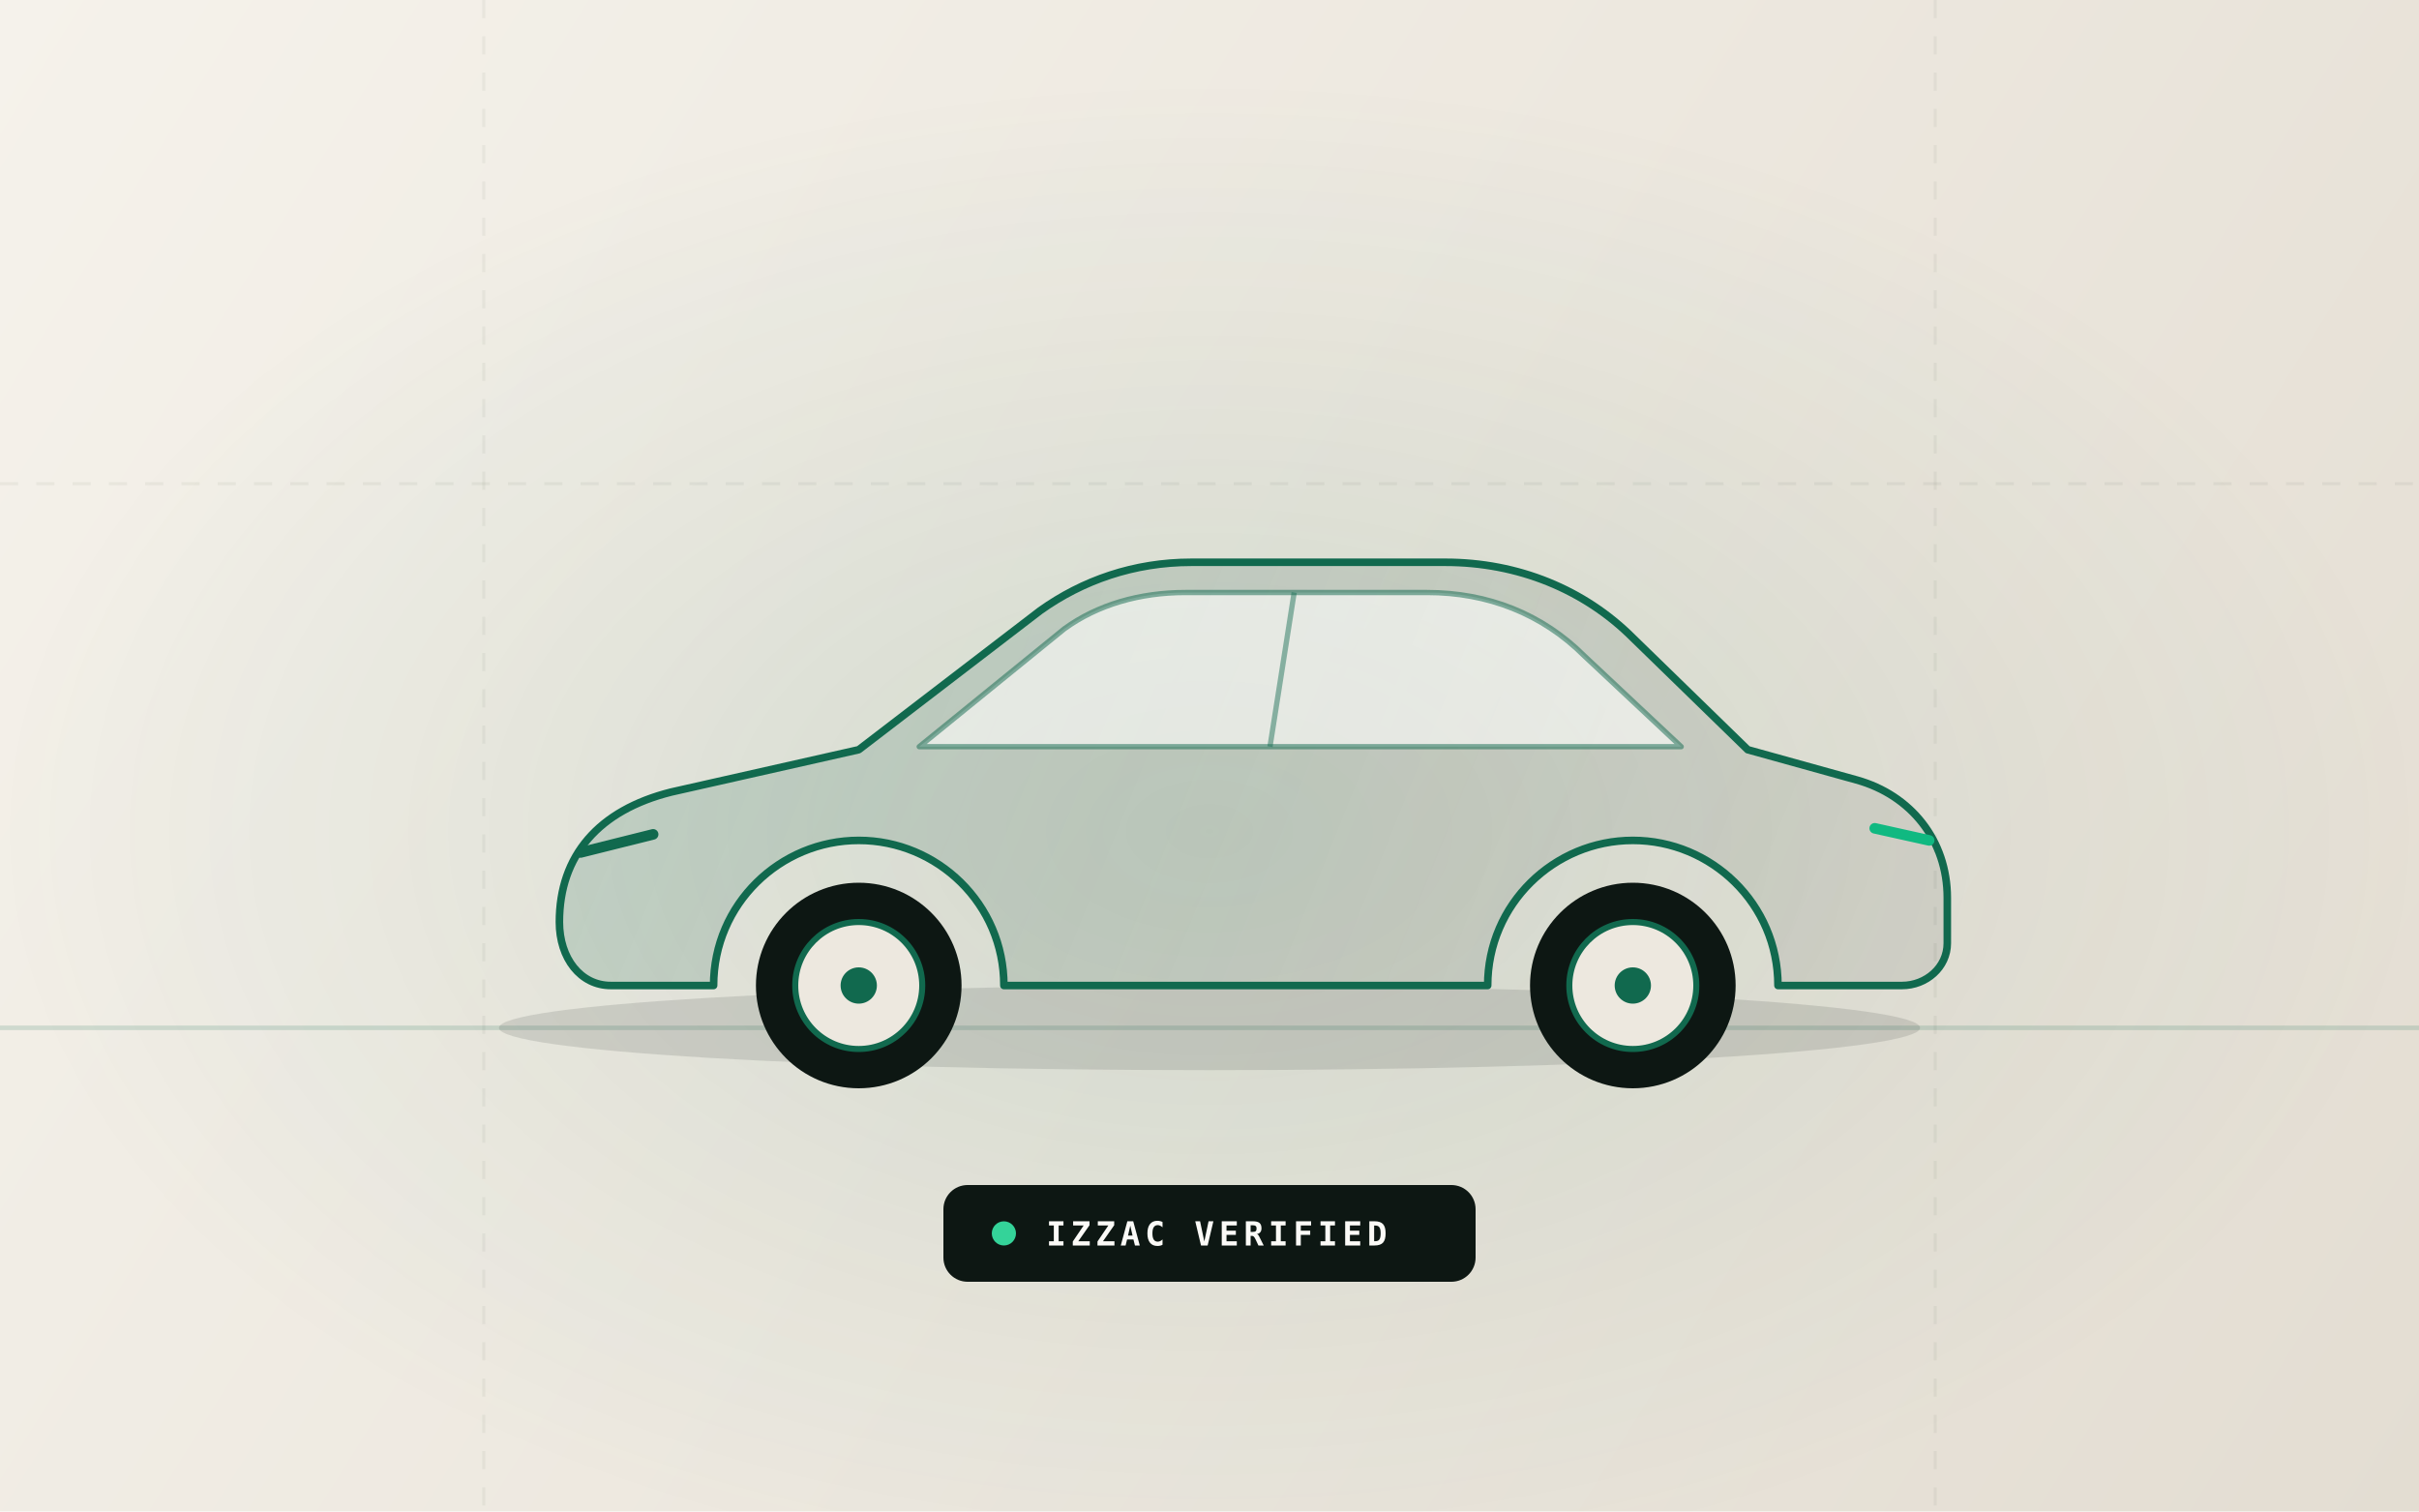
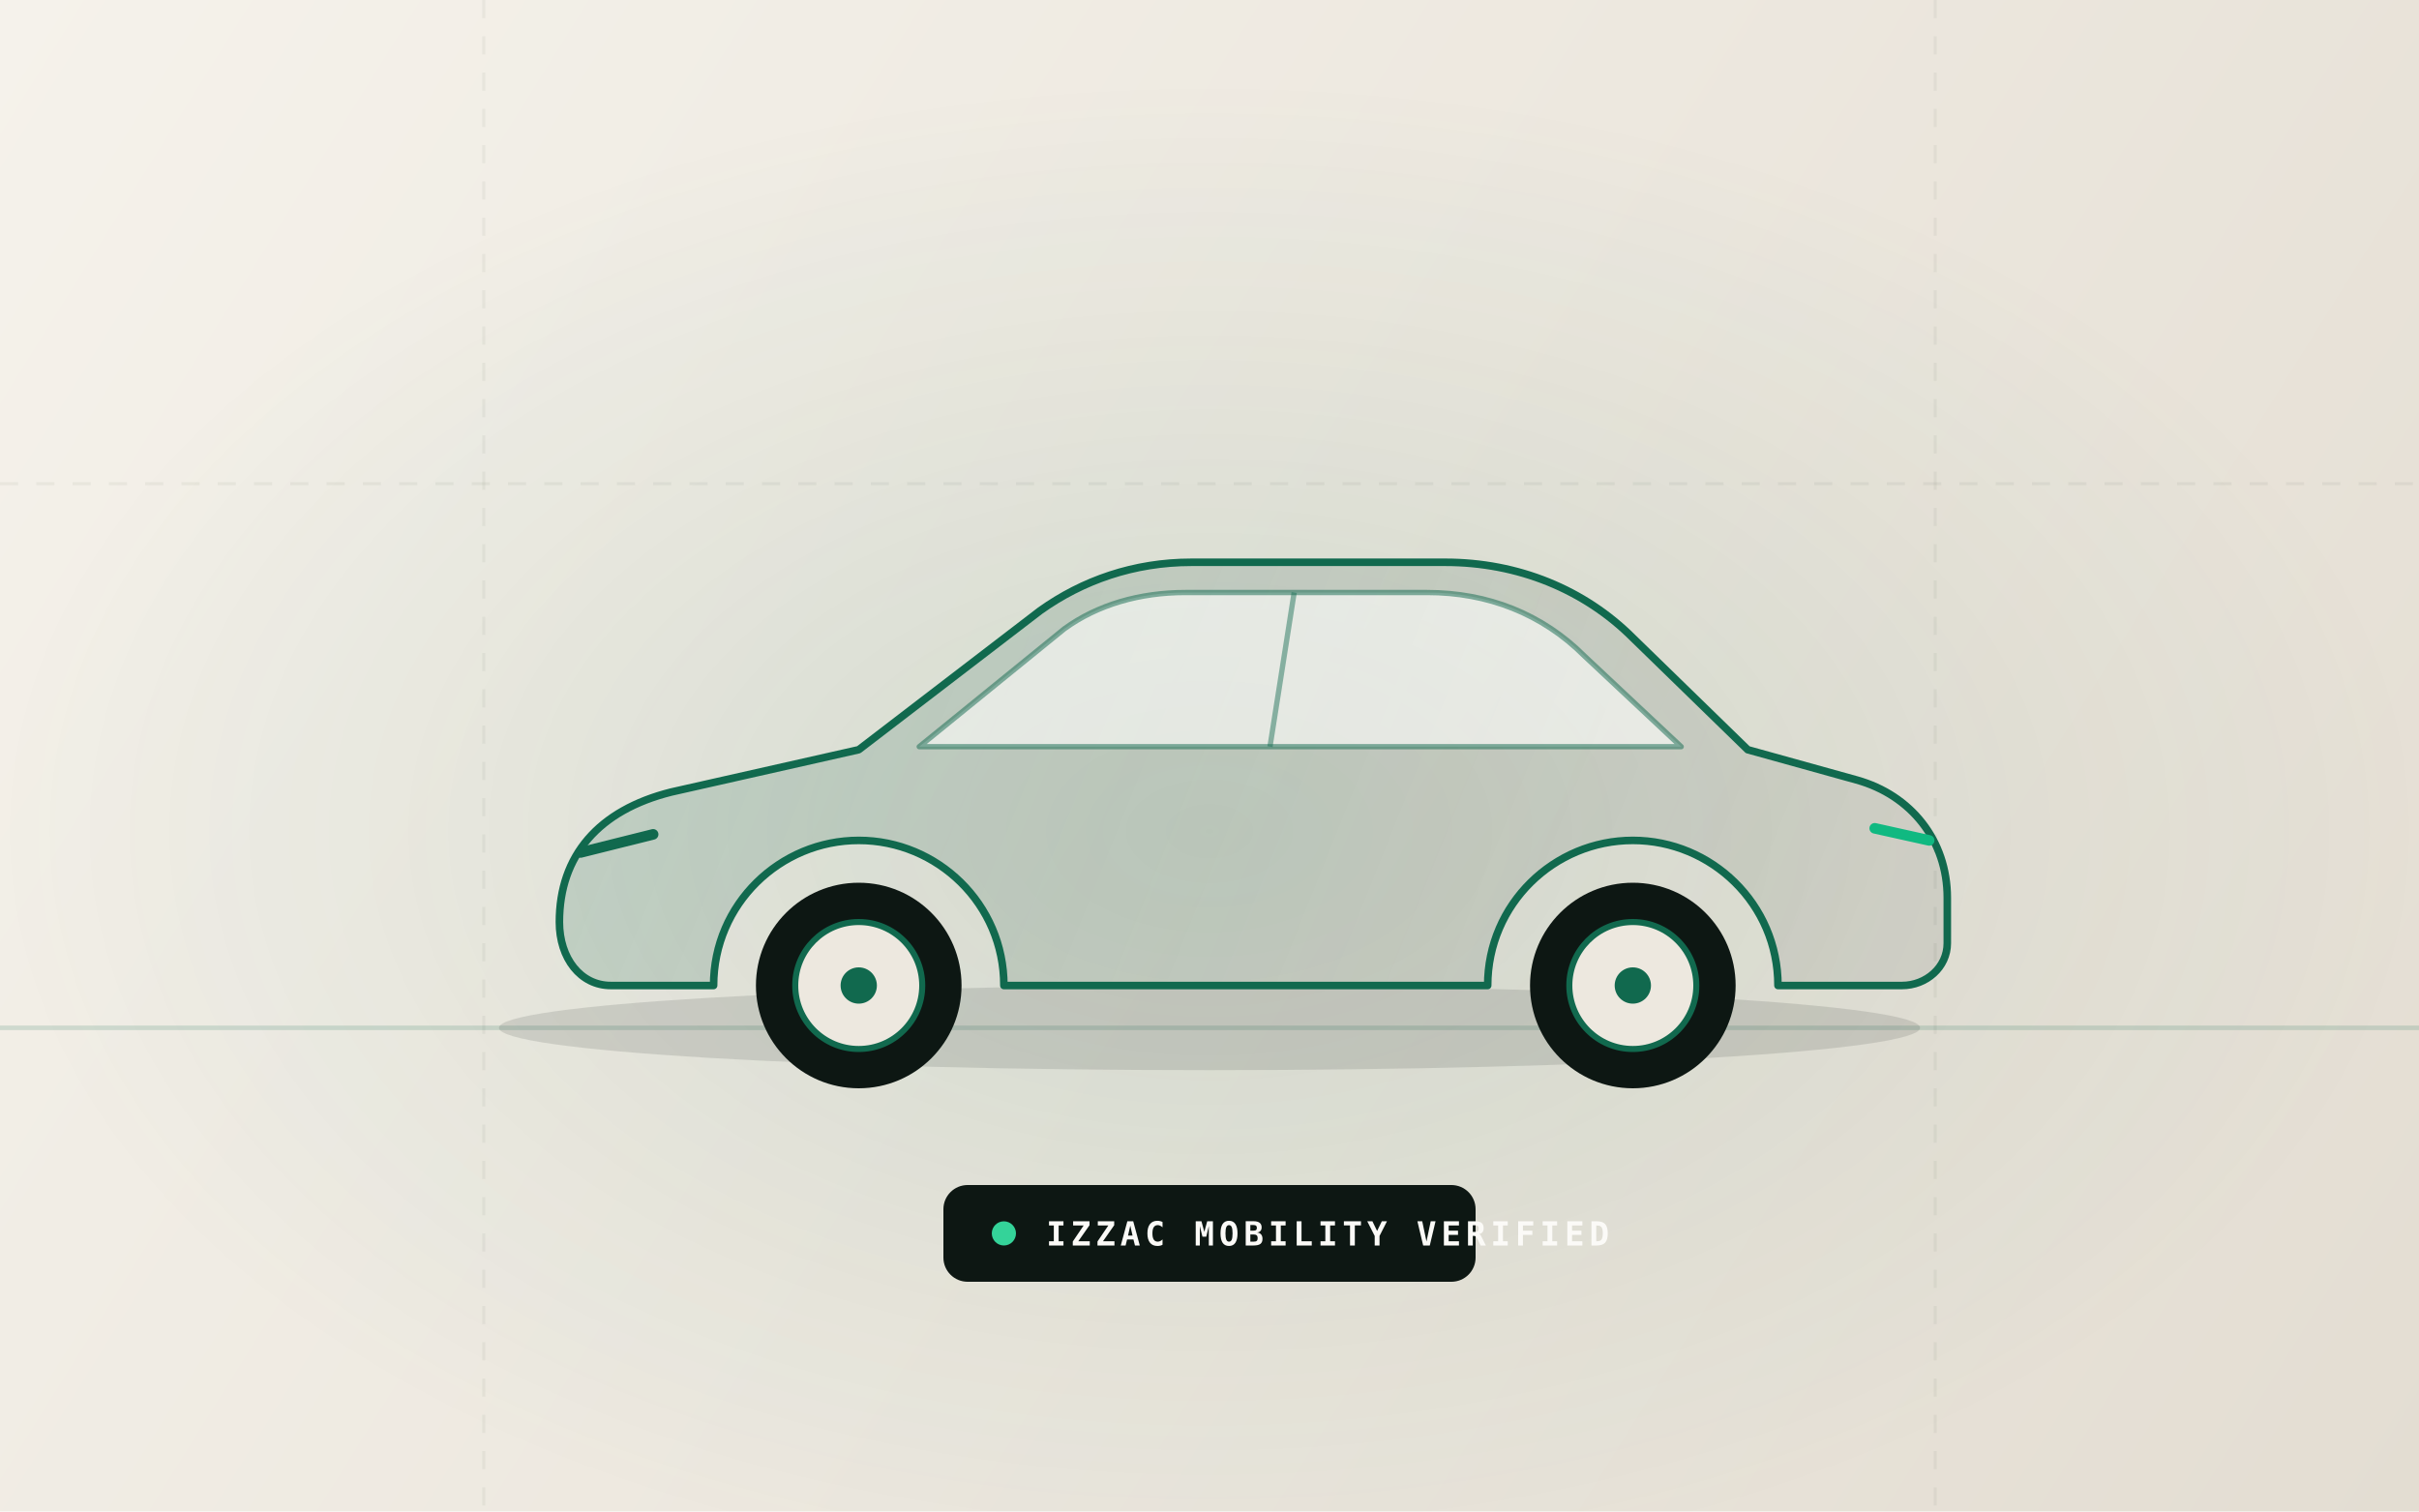
<svg xmlns="http://www.w3.org/2000/svg" viewBox="0 0 800 500" fill="none">
  <defs>
    <linearGradient id="carPlaceholderBg" x1="0" y1="0" x2="800" y2="500" gradientUnits="userSpaceOnUse">
      <stop offset="0%" stop-color="#F5F2EB" />
      <stop offset="50%" stop-color="#EDE8DF" />
      <stop offset="100%" stop-color="#E3DDD2" />
    </linearGradient>
    <linearGradient id="carSilhouetteGrad" x1="200" y1="180" x2="600" y2="340" gradientUnits="userSpaceOnUse">
      <stop offset="0%" stop-color="#11694E" stop-opacity="0.18" />
      <stop offset="100%" stop-color="#0D1713" stop-opacity="0.08" />
    </linearGradient>
    <radialGradient id="stageSpotlight" cx="50%" cy="55%" r="50%">
      <stop offset="0%" stop-color="#11694E" stop-opacity="0.12" />
      <stop offset="100%" stop-color="#11694E" stop-opacity="0" />
    </radialGradient>
  </defs>
  <rect width="800" height="500" fill="url(#carPlaceholderBg)" />
  <rect width="800" height="500" fill="url(#stageSpotlight)" />
  <line x1="0" y1="340" x2="800" y2="340" stroke="#11694E" stroke-opacity="0.16" stroke-width="1.5" />
  <line x1="0" y1="160" x2="800" y2="160" stroke="#0D1713" stroke-opacity="0.05" stroke-width="1" stroke-dasharray="6 6" />
  <line x1="160" y1="0" x2="160" y2="500" stroke="#0D1713" stroke-opacity="0.05" stroke-width="1" stroke-dasharray="6 6" />
  <line x1="640" y1="0" x2="640" y2="500" stroke="#0D1713" stroke-opacity="0.05" stroke-width="1" stroke-dasharray="6 6" />
  <ellipse cx="400" cy="340" rx="235" ry="14" fill="#0D1713" fill-opacity="0.12" />
  <path d="M185 305C185 283 198 268 222 262L284 248L344 202C358 192 375 186 394 186H478C502 186 524 195 540 211L578 248L614 258C632 263 644 278 644 297V312C644 320 637 326 629 326H588C588 299 566 278 540 278C514 278 492 299 492 326H332C332 299 310 278 284 278C258 278 236 299 236 326H202C192 326 185 317 185 305Z" fill="url(#carSilhouetteGrad)" stroke="#11694E" stroke-width="2.5" stroke-linejoin="round" />
  <path d="M304 247L352 208C363 200 377 196 392 196H472C492 196 510 203 524 217L556 247H304Z" fill="#FBFAF7" fill-opacity="0.65" stroke="#11694E" stroke-opacity="0.5" stroke-width="1.75" stroke-linejoin="round" />
  <line x1="428" y1="196" x2="420" y2="247" stroke="#11694E" stroke-opacity="0.45" stroke-width="1.75" />
  <path d="M192 282L216 276" stroke="#11694E" stroke-width="3.5" stroke-linecap="round" />
  <path d="M620 274L638 278" stroke="#10B981" stroke-width="3.5" stroke-linecap="round" />
  <circle cx="284" cy="326" r="34" fill="#0D1713" />
  <circle cx="284" cy="326" r="21" fill="#EDE8DF" stroke="#11694E" stroke-width="2" />
  <circle cx="284" cy="326" r="6" fill="#11694E" />
  <circle cx="540" cy="326" r="34" fill="#0D1713" />
  <circle cx="540" cy="326" r="21" fill="#EDE8DF" stroke="#11694E" stroke-width="2" />
  <circle cx="540" cy="326" r="6" fill="#11694E" />
  <rect x="312" y="392" width="176" height="32" rx="8" fill="#0D1713" />
  <circle cx="332" cy="408" r="4" fill="#34D399" />
-   <text x="346" y="412" fill="#FBFAF7" font-family="ui-monospace, SFMono-Regular, Menlo, monospace" font-size="11" font-weight="600" letter-spacing="0.14em">IZZAC VERIFIED</text>
+   <text x="346" y="412" fill="#FBFAF7" font-family="ui-monospace, SFMono-Regular, Menlo, monospace" font-size="11" font-weight="600" letter-spacing="0.14em">IZZAC MOBILITY VERIFIED</text>
</svg>
